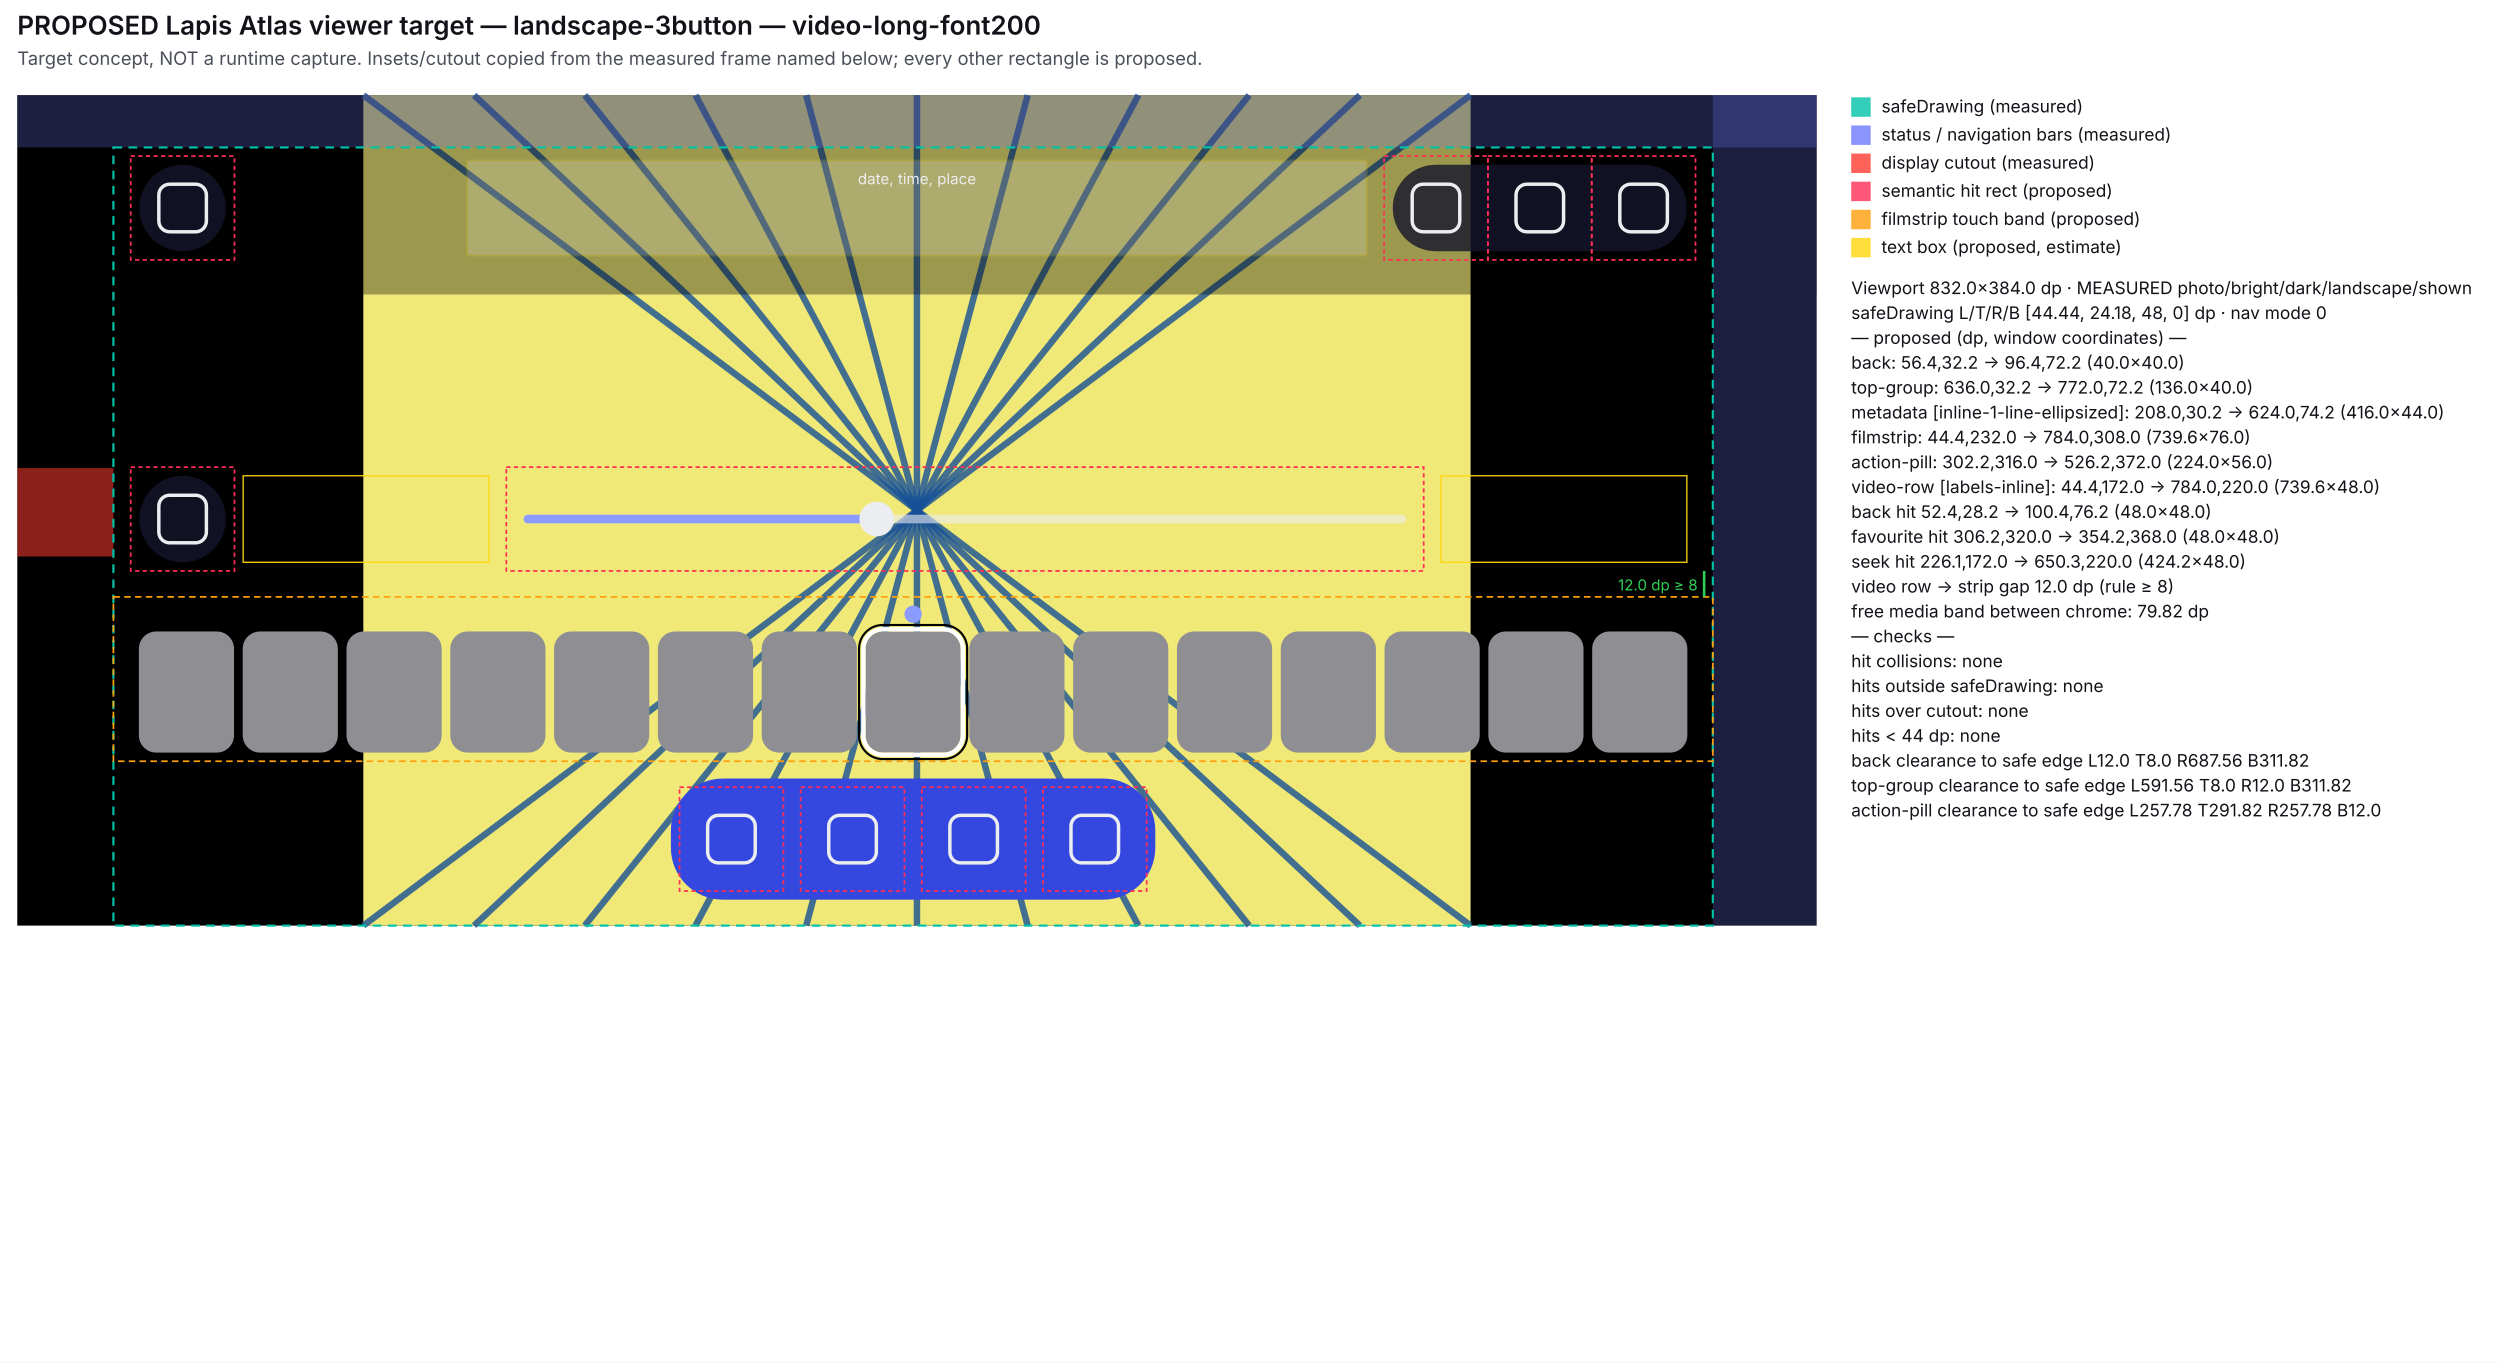
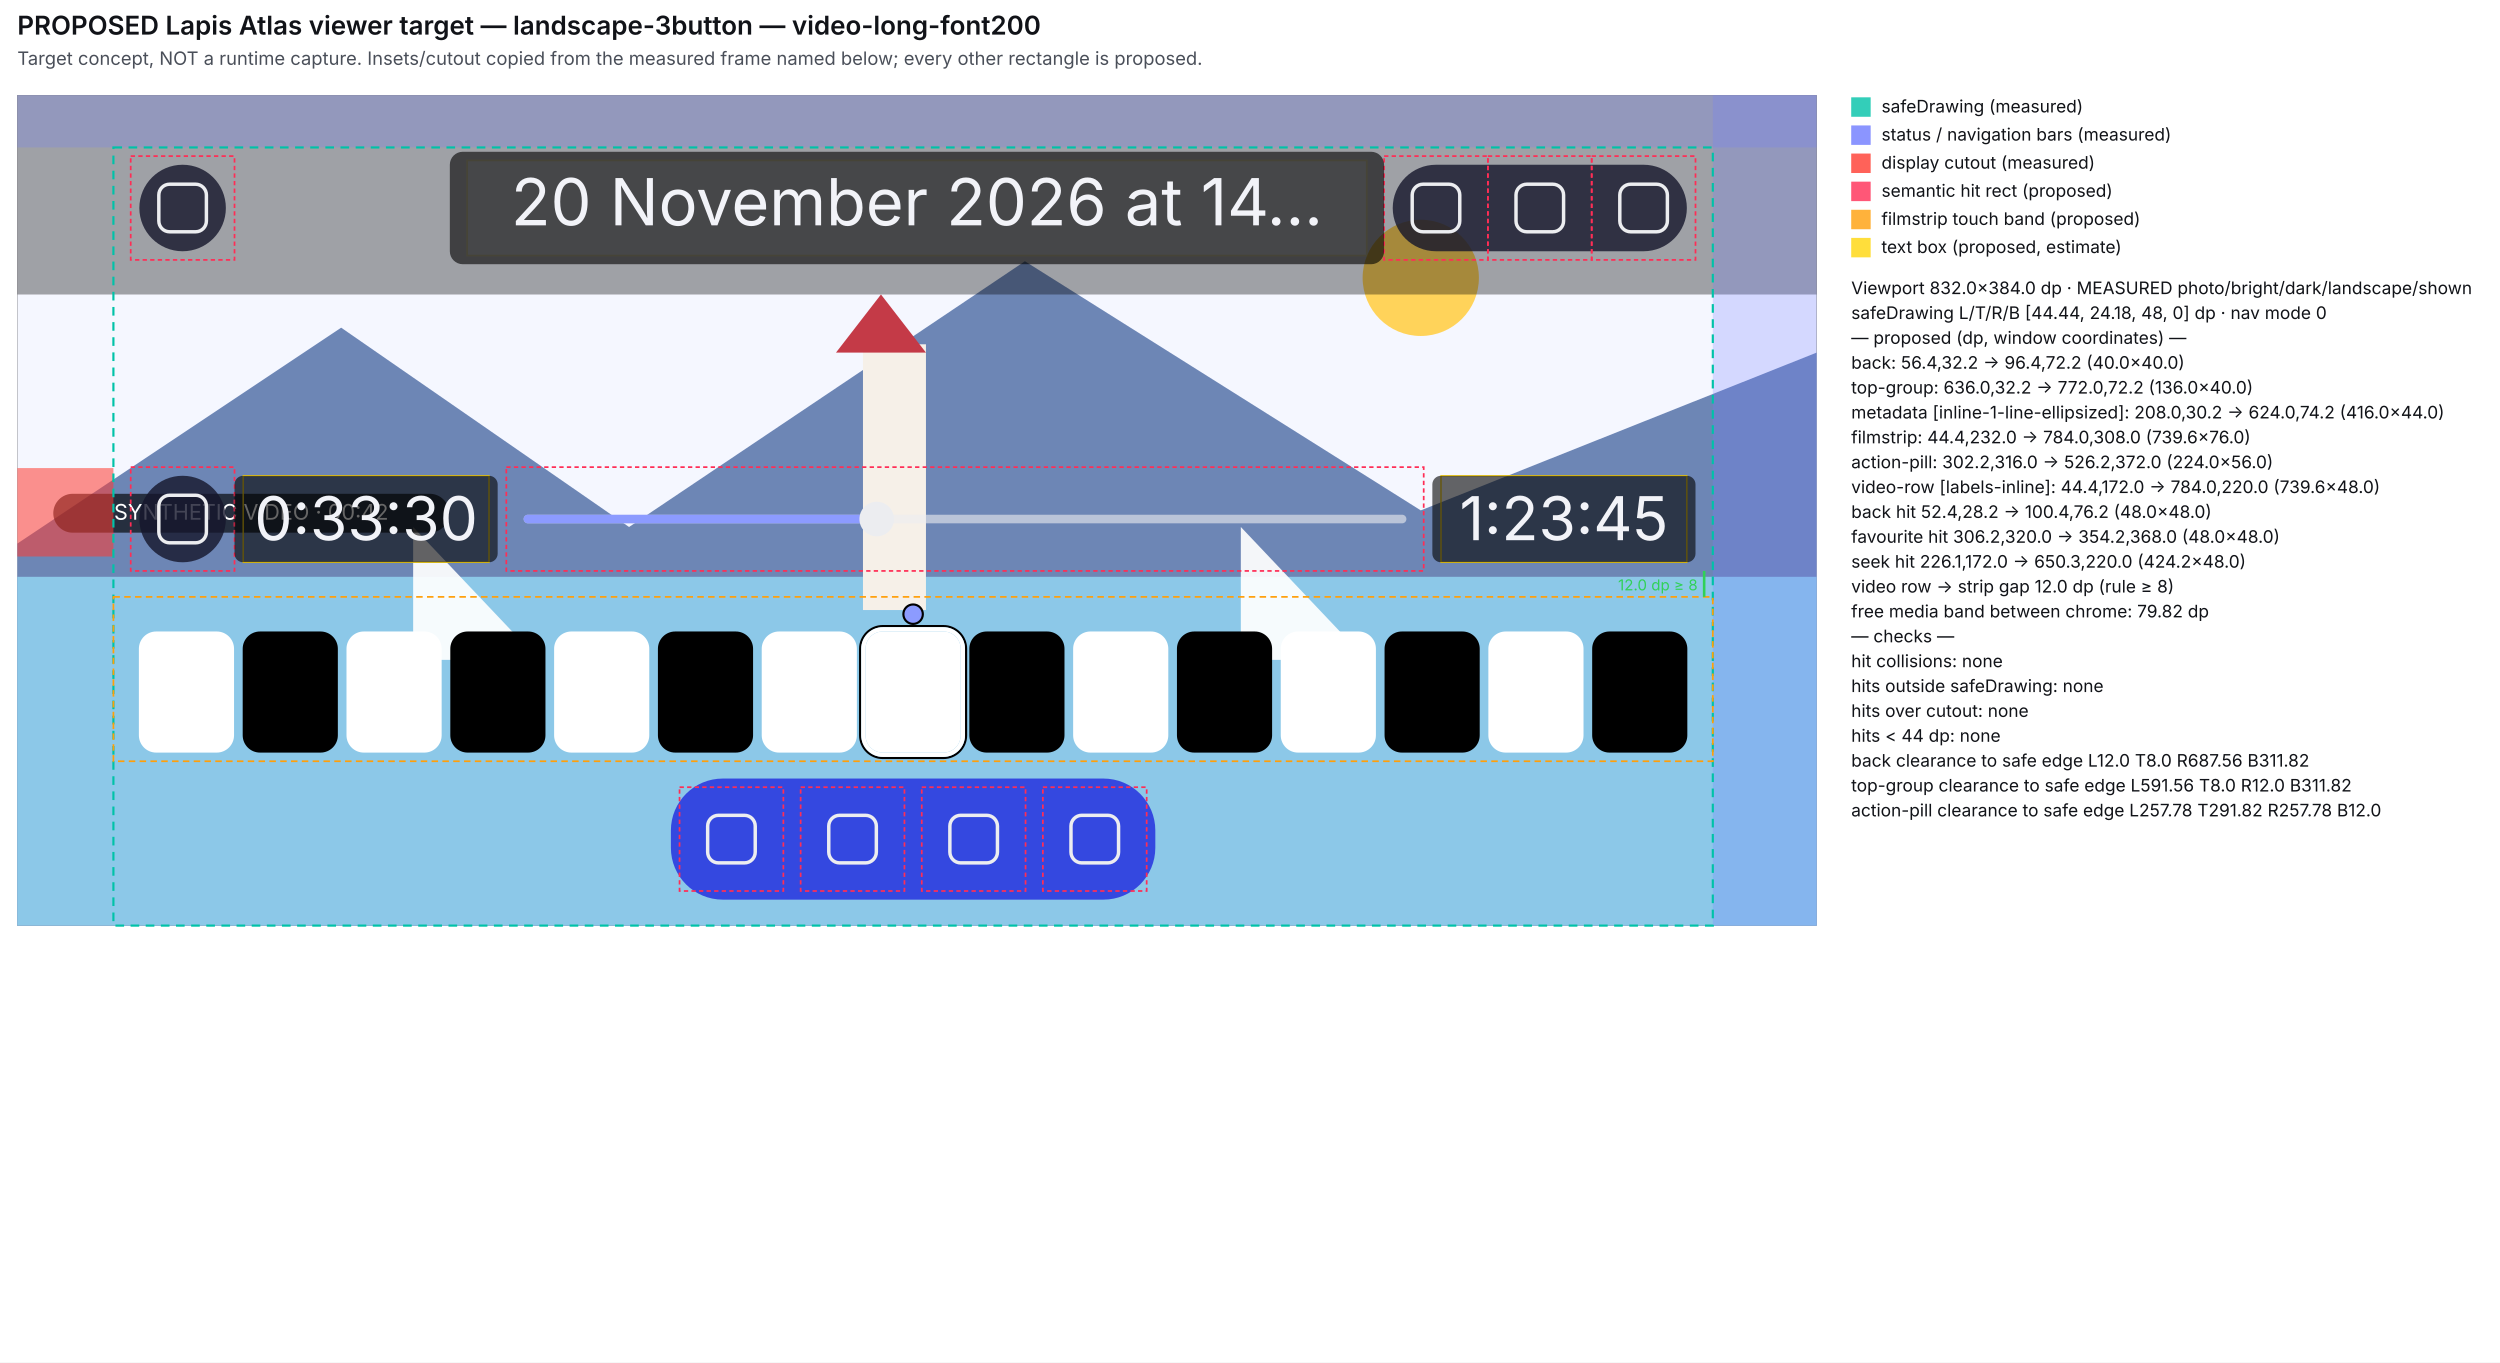
<svg xmlns="http://www.w3.org/2000/svg" viewBox="0 0 1156.0 630.0" font-family="Inter, Arial, sans-serif" font-size="8">
  <rect width="1156.0" height="630.0" fill="#FFFFFF" />
  <text x="8" y="16" font-size="12" font-weight="600" fill="#111318">PROPOSED Lapis Atlas viewer target — landscape-3button — video-long-font200</text>
  <text x="8" y="30" font-size="8.5" fill="#4A4F59">Target concept, NOT a runtime capture. Insets/cutout copied from the measured frame named below; every other rectangle is proposed.</text>
  <g transform="translate(8,44)">
    <rect width="832.0" height="384.0" fill="#000000" />
-     <rect x="160.0" y="0.0" width="512.0" height="384.0" fill="#F0E978" />
-     <line x1="160.0" y1="0.0" x2="672.0" y2="384.0" stroke="#165096" stroke-width="3" opacity="0.8" />
-     <line x1="211.2" y1="0.0" x2="620.8" y2="384.0" stroke="#165096" stroke-width="3" opacity="0.8" />
-     <line x1="262.4" y1="0.0" x2="569.6" y2="384.0" stroke="#165096" stroke-width="3" opacity="0.8" />
-     <line x1="313.6" y1="0.0" x2="518.4" y2="384.0" stroke="#165096" stroke-width="3" opacity="0.8" />
-     <line x1="364.8" y1="0.0" x2="467.2" y2="384.0" stroke="#165096" stroke-width="3" opacity="0.8" />
-     <line x1="416.0" y1="0.0" x2="416.0" y2="384.0" stroke="#165096" stroke-width="3" opacity="0.8" />
-     <line x1="467.2" y1="0.0" x2="364.8" y2="384.0" stroke="#165096" stroke-width="3" opacity="0.8" />
-     <line x1="518.4" y1="0.0" x2="313.6" y2="384.0" stroke="#165096" stroke-width="3" opacity="0.8" />
-     <line x1="569.6" y1="0.0" x2="262.4" y2="384.0" stroke="#165096" stroke-width="3" opacity="0.8" />
-     <line x1="620.8" y1="0.0" x2="211.2" y2="384.0" stroke="#165096" stroke-width="3" opacity="0.8" />
-     <line x1="672.0" y1="0.0" x2="160.0" y2="384.0" stroke="#165096" stroke-width="3" opacity="0.8" />
+     <rect width="832.0" height="384.0" fill="#F5F7FF" />
+     <path d="M0 207.36 L149.76 107.52 L282.88 199.68 L465.92 76.8 L648.96 192.0 L832.0 119.04 V384.0 H0 Z" fill="#6D86B5" />
+     <rect y="222.72" width="832.0" height="161.28" fill="#8CC8E8" />
+     <circle cx="648.96" cy="84.48" r="26.88" fill="#FFD35A" />
+     <rect x="391.04" y="115.2" width="29.12" height="122.88" fill="#F6F0E8" />
+     <path d="M378.56 119.04 L420.16 119.04 L399.36 92.16 Z" fill="#C43A47" />
+     <path d="M183.04 261.12 l0 -61.44 l58.24 61.44 Z" fill="#FFF" opacity=".92" />
+     <path d="M565.76 261.12 l0 -61.44 l58.24 61.44 Z" fill="#FFF" opacity=".92" />
+     <rect x="16.64" y="184.32" width="183.04" height="18" rx="9" fill="#000" opacity=".65" />
+     <text x="108.16" y="196.32" text-anchor="middle" font-size="10" fill="#FFF">SYNTHETIC VIDEO · 00:42</text>
    <rect x="0" y="0" width="832.0" height="92.18" fill="#000" opacity="0.35" />
    <rect x="0" y="0" width="832.0" height="24.18" fill="#6E7BFF" opacity="0.25" />
    <rect x="784.0" y="0" width="48" height="384.0" fill="#6E7BFF" opacity="0.25" />
    <rect x="0.0" y="172.44" width="44.44" height="40.89" fill="#FF3B30" opacity="0.55" />
    <rect x="44.44" y="24.18" width="739.56" height="359.82" fill="none" stroke="#00C2A8" stroke-width="1" stroke-dasharray="4 3" />
    <rect x="56.44" y="32.18" width="40.0" height="40.0" rx="20.0" fill="#14152A" opacity="0.8" />
    <rect x="65.44" y="41.18" width="22.0" height="22.0" rx="5" fill="none" stroke="#ECEDF0" stroke-width="1.6" />
    <rect x="52.44" y="28.18" width="48.0" height="48.0" fill="none" stroke="#FF2D55" stroke-width="0.8" stroke-dasharray="2 1.5" />
    <rect x="636.0" y="32.18" width="136.0" height="40.0" rx="20.0" fill="#14152A" opacity="0.8" />
    <rect x="645.0" y="41.18" width="22.0" height="22.0" rx="5" fill="none" stroke="#ECEDF0" stroke-width="1.6" />
    <rect x="632.0" y="28.18" width="48.0" height="48.0" fill="none" stroke="#FF2D55" stroke-width="0.8" stroke-dasharray="2 1.5" />
    <rect x="693.0" y="41.18" width="22.0" height="22.0" rx="5" fill="none" stroke="#ECEDF0" stroke-width="1.6" />
    <rect x="680.0" y="28.18" width="48.0" height="48.0" fill="none" stroke="#FF2D55" stroke-width="0.8" stroke-dasharray="2 1.5" />
    <rect x="741.0" y="41.18" width="22.0" height="22.0" rx="5" fill="none" stroke="#ECEDF0" stroke-width="1.6" />
    <rect x="728.0" y="28.18" width="48.0" height="48.0" fill="none" stroke="#FF2D55" stroke-width="0.8" stroke-dasharray="2 1.5" />
    <rect x="208.0" y="30.18" width="416.0" height="44.0" fill="#FFFFFF" opacity="0.18" stroke="#FFD60A" stroke-width="0.8" />
-     <text x="416.0" y="41.18" text-anchor="middle" fill="#ECEDF0" font-size="7">date, time, place</text>
+     <rect x="200.0" y="26.18" width="432.0" height="52.0" rx="6" fill="#000" opacity="0.6" />
+     <text x="416.0" y="60.18" text-anchor="middle" fill="#F2F3F8" font-size="30.0">20 November 2026 at 14…</text>
    <rect x="44.44" y="232.0" width="739.56" height="76.0" fill="none" stroke="#FF9F0A" stroke-width="0.8" stroke-dasharray="3 2" />
-     <rect x="392.22" y="248.0" width="44.0" height="56.0" rx="8.0" fill="#8E8E93" />
-     <rect x="389.22" y="245.0" width="50.0" height="62.0" rx="11.0" fill="none" stroke="#000" stroke-width="1.0" />
-     <rect x="391.22" y="247.0" width="46.0" height="58.0" rx="9.0" fill="none" stroke="#FFFFFF" stroke-width="2.0" />
+     <rect x="392.22" y="248.0" width="44.0" height="56.0" rx="8.0" fill="#FFFFFF" />
+     <rect x="389.72" y="245.5" width="49.0" height="61.0" rx="10.5" fill="none" stroke="#000" stroke-width="1.0" />
+     <rect x="391.22" y="247.0" width="46.0" height="58.0" rx="9.0" fill="none" stroke="#FFF" stroke-width="2.0" />
+     <circle cx="414.22" cy="240.0" r="5.0" fill="#000" />
    <circle cx="414.22" cy="240.0" r="4.0" fill="#8C9BFF" />
-     <rect x="440.22" y="248.0" width="44.0" height="56.0" rx="8.0" fill="#8E8E93" />
-     <rect x="488.22" y="248.0" width="44.0" height="56.0" rx="8.0" fill="#8E8E93" />
-     <rect x="536.22" y="248.0" width="44.0" height="56.0" rx="8.0" fill="#8E8E93" />
-     <rect x="584.22" y="248.0" width="44.0" height="56.0" rx="8.0" fill="#8E8E93" />
-     <rect x="632.22" y="248.0" width="44.0" height="56.0" rx="8.0" fill="#8E8E93" />
-     <rect x="680.22" y="248.0" width="44.0" height="56.0" rx="8.0" fill="#8E8E93" />
-     <rect x="728.22" y="248.0" width="44.0" height="56.0" rx="8.0" fill="#8E8E93" />
-     <rect x="344.22" y="248.0" width="44.0" height="56.0" rx="8.0" fill="#8E8E93" />
-     <rect x="296.22" y="248.0" width="44.0" height="56.0" rx="8.0" fill="#8E8E93" />
-     <rect x="248.22" y="248.0" width="44.0" height="56.0" rx="8.0" fill="#8E8E93" />
-     <rect x="200.22" y="248.0" width="44.0" height="56.0" rx="8.0" fill="#8E8E93" />
-     <rect x="152.22" y="248.0" width="44.0" height="56.0" rx="8.0" fill="#8E8E93" />
-     <rect x="104.22" y="248.0" width="44.0" height="56.0" rx="8.0" fill="#8E8E93" />
-     <rect x="56.22" y="248.0" width="44.0" height="56.0" rx="8.0" fill="#8E8E93" />
+     <rect x="440.22" y="248.0" width="44.0" height="56.0" rx="8.0" fill="#000000" />
+     <rect x="488.22" y="248.0" width="44.0" height="56.0" rx="8.0" fill="#FFFFFF" />
+     <rect x="536.22" y="248.0" width="44.0" height="56.0" rx="8.0" fill="#000000" />
+     <rect x="584.22" y="248.0" width="44.0" height="56.0" rx="8.0" fill="#FFFFFF" />
+     <rect x="632.22" y="248.0" width="44.0" height="56.0" rx="8.0" fill="#000000" />
+     <rect x="680.22" y="248.0" width="44.0" height="56.0" rx="8.0" fill="#FFFFFF" />
+     <rect x="728.22" y="248.0" width="44.0" height="56.0" rx="8.0" fill="#000000" />
+     <rect x="344.22" y="248.0" width="44.0" height="56.0" rx="8.0" fill="#FFFFFF" />
+     <rect x="296.22" y="248.0" width="44.0" height="56.0" rx="8.0" fill="#000000" />
+     <rect x="248.22" y="248.0" width="44.0" height="56.0" rx="8.0" fill="#FFFFFF" />
+     <rect x="200.22" y="248.0" width="44.0" height="56.0" rx="8.0" fill="#000000" />
+     <rect x="152.22" y="248.0" width="44.0" height="56.0" rx="8.0" fill="#FFFFFF" />
+     <rect x="104.22" y="248.0" width="44.0" height="56.0" rx="8.0" fill="#000000" />
+     <rect x="56.22" y="248.0" width="44.0" height="56.0" rx="8.0" fill="#FFFFFF" />
    <rect x="302.22" y="316.0" width="224.0" height="56.0" rx="24.0" fill="#3448E0" />
    <rect x="319.22" y="333.0" width="22.0" height="22.0" rx="5" fill="none" stroke="#ECEDF0" stroke-width="1.6" />
    <rect x="306.22" y="320.0" width="48.0" height="48.0" fill="none" stroke="#FF2D55" stroke-width="0.8" stroke-dasharray="2 1.5" />
    <rect x="375.22" y="333.0" width="22.0" height="22.0" rx="5" fill="none" stroke="#ECEDF0" stroke-width="1.6" />
    <rect x="362.22" y="320.0" width="48.0" height="48.0" fill="none" stroke="#FF2D55" stroke-width="0.8" stroke-dasharray="2 1.5" />
    <rect x="431.22" y="333.0" width="22.0" height="22.0" rx="5" fill="none" stroke="#ECEDF0" stroke-width="1.6" />
    <rect x="418.22" y="320.0" width="48.0" height="48.0" fill="none" stroke="#FF2D55" stroke-width="0.8" stroke-dasharray="2 1.5" />
    <rect x="487.22" y="333.0" width="22.0" height="22.0" rx="5" fill="none" stroke="#ECEDF0" stroke-width="1.6" />
    <rect x="474.22" y="320.0" width="48.0" height="48.0" fill="none" stroke="#FF2D55" stroke-width="0.8" stroke-dasharray="2 1.5" />
    <rect x="56.44" y="176.0" width="40.0" height="40.0" rx="20.0" fill="#14152A" opacity="0.8" />
    <rect x="65.44" y="185.0" width="22.0" height="22.0" rx="5" fill="none" stroke="#ECEDF0" stroke-width="1.6" />
    <rect x="52.44" y="172.0" width="48.0" height="48.0" fill="none" stroke="#FF2D55" stroke-width="0.8" stroke-dasharray="2 1.5" />
    <rect x="234.12" y="194.0" width="408.2" height="4" rx="2" fill="#ECEDF0" opacity="0.6" />
    <rect x="234.12" y="194.0" width="163.28" height="4" rx="2" fill="#8C9BFF" />
    <circle cx="397.4" cy="196.0" r="8" fill="#ECEDF0" />
    <rect x="226.12" y="172.0" width="424.2" height="48.0" fill="none" stroke="#FF2D55" stroke-width="0.8" stroke-dasharray="2 1.5" />
    <rect x="104.44" y="176.0" width="113.68" height="40.0" fill="none" stroke="#FFD60A" stroke-width="0.6" />
+     <rect x="100.44" y="176.0" width="121.68" height="40.0" rx="4" fill="#000" opacity="0.6" />
+     <text x="161.28" y="205.8" text-anchor="middle" fill="#F2F3F8" font-size="28.0">0:33:30</text>
    <rect x="658.32" y="176.0" width="113.68" height="40.0" fill="none" stroke="#FFD60A" stroke-width="0.6" />
+     <rect x="654.32" y="176.0" width="121.68" height="40.0" rx="4" fill="#000" opacity="0.6" />
+     <text x="715.16" y="205.8" text-anchor="middle" fill="#F2F3F8" font-size="28.0">1:23:45</text>
    <line x1="780.0" y1="220.0" x2="780.0" y2="232.0" stroke="#30D158" stroke-width="1.2" />
    <text x="777.0" y="229.0" text-anchor="end" fill="#30D158" font-size="7">12.0 dp ≥ 8</text>
  </g>
  <defs>
    <pattern id="hatch" width="6" height="6" patternUnits="userSpaceOnUse" patternTransform="rotate(45)">
      <line x1="0" y1="0" x2="0" y2="6" stroke="#FF9F0A" stroke-width="2" />
    </pattern>
  </defs>
  <g font-size="8" fill="#111318">
    <rect x="856.0" y="45" width="9" height="9" fill="#00C2A8" opacity="0.8" />
    <text x="870.0" y="52">safeDrawing (measured)</text>
    <rect x="856.0" y="58" width="9" height="9" fill="#6E7BFF" opacity="0.8" />
    <text x="870.0" y="65">status / navigation bars (measured)</text>
    <rect x="856.0" y="71" width="9" height="9" fill="#FF3B30" opacity="0.8" />
    <text x="870.0" y="78">display cutout (measured)</text>
    <rect x="856.0" y="84" width="9" height="9" fill="#FF2D55" opacity="0.8" />
    <text x="870.0" y="91">semantic hit rect (proposed)</text>
    <rect x="856.0" y="97" width="9" height="9" fill="#FF9F0A" opacity="0.8" />
    <text x="870.0" y="104">filmstrip touch band (proposed)</text>
    <rect x="856.0" y="110" width="9" height="9" fill="#FFD60A" opacity="0.8" />
    <text x="870.0" y="117">text box (proposed, estimate)</text>
    <text x="856.0" y="136">Viewport 832.0×384.0 dp · MEASURED photo/bright/dark/landscape/shown</text>
    <text x="856.0" y="147.5">safeDrawing L/T/R/B [44.44, 24.18, 48, 0] dp · nav mode 0</text>
    <text x="856.0" y="159.0">— proposed (dp, window coordinates) —</text>
    <text x="856.0" y="170.5">back: 56.4,32.2 → 96.4,72.2 (40.0×40.0)</text>
    <text x="856.0" y="182.0">top-group: 636.0,32.2 → 772.0,72.2 (136.0×40.0)</text>
    <text x="856.0" y="193.5">metadata [inline-1-line-ellipsized]: 208.0,30.2 → 624.0,74.2 (416.0×44.0)</text>
    <text x="856.0" y="205.0">filmstrip: 44.4,232.0 → 784.0,308.0 (739.6×76.0)</text>
    <text x="856.0" y="216.5">action-pill: 302.2,316.0 → 526.2,372.0 (224.0×56.0)</text>
    <text x="856.0" y="228.0">video-row [labels-inline]: 44.4,172.0 → 784.0,220.0 (739.6×48.0)</text>
    <text x="856.0" y="239.5">back hit 52.4,28.2 → 100.4,76.2 (48.0×48.0)</text>
    <text x="856.0" y="251.0">favourite hit 306.2,320.0 → 354.2,368.0 (48.0×48.0)</text>
    <text x="856.0" y="262.5">seek hit 226.1,172.0 → 650.3,220.0 (424.2×48.0)</text>
    <text x="856.0" y="274.0">video row → strip gap 12.0 dp (rule ≥ 8)</text>
    <text x="856.0" y="285.5">free media band between chrome: 79.82 dp</text>
    <text x="856.0" y="297.0">— checks —</text>
    <text x="856.0" y="308.5">hit collisions: none</text>
    <text x="856.0" y="320.0">hits outside safeDrawing: none</text>
    <text x="856.0" y="331.5">hits over cutout: none</text>
    <text x="856.0" y="343.0">hits &lt; 44 dp: none</text>
    <text x="856.0" y="354.5">back clearance to safe edge L12.0 T8.0 R687.56 B311.82</text>
    <text x="856.0" y="366.0">top-group clearance to safe edge L591.56 T8.0 R12.0 B311.82</text>
    <text x="856.0" y="377.5">action-pill clearance to safe edge L257.78 T291.82 R257.78 B12.0</text>
  </g>
</svg>
